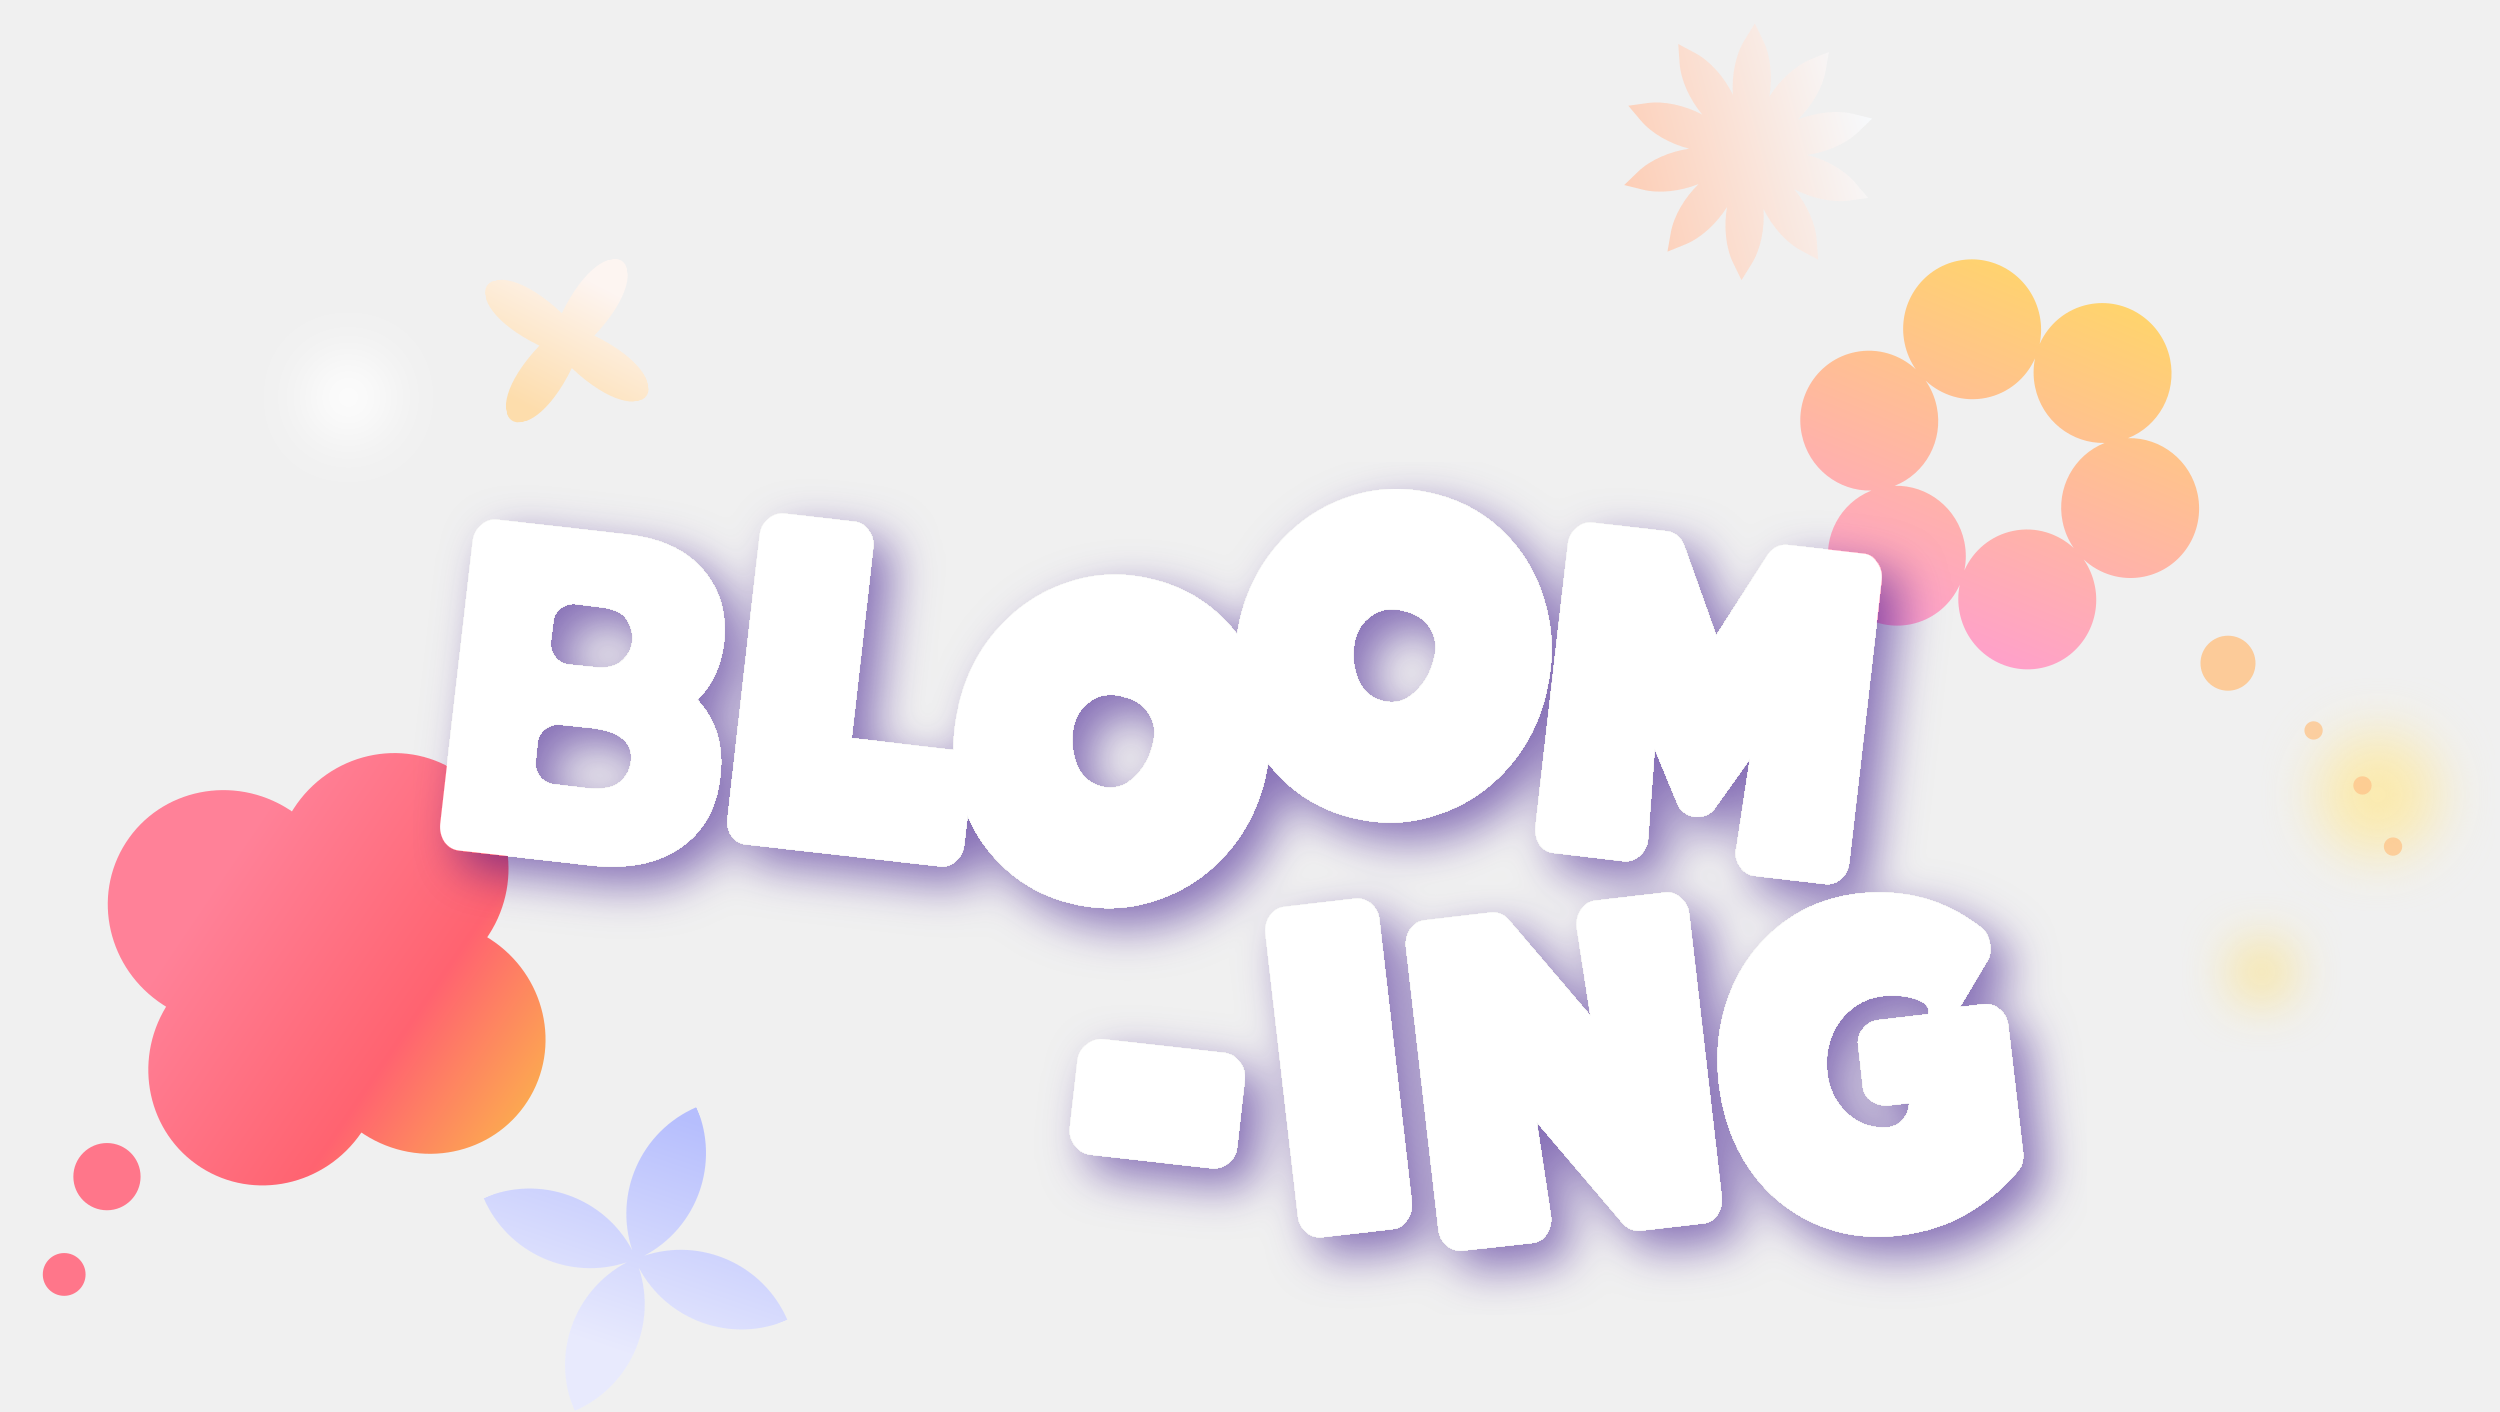
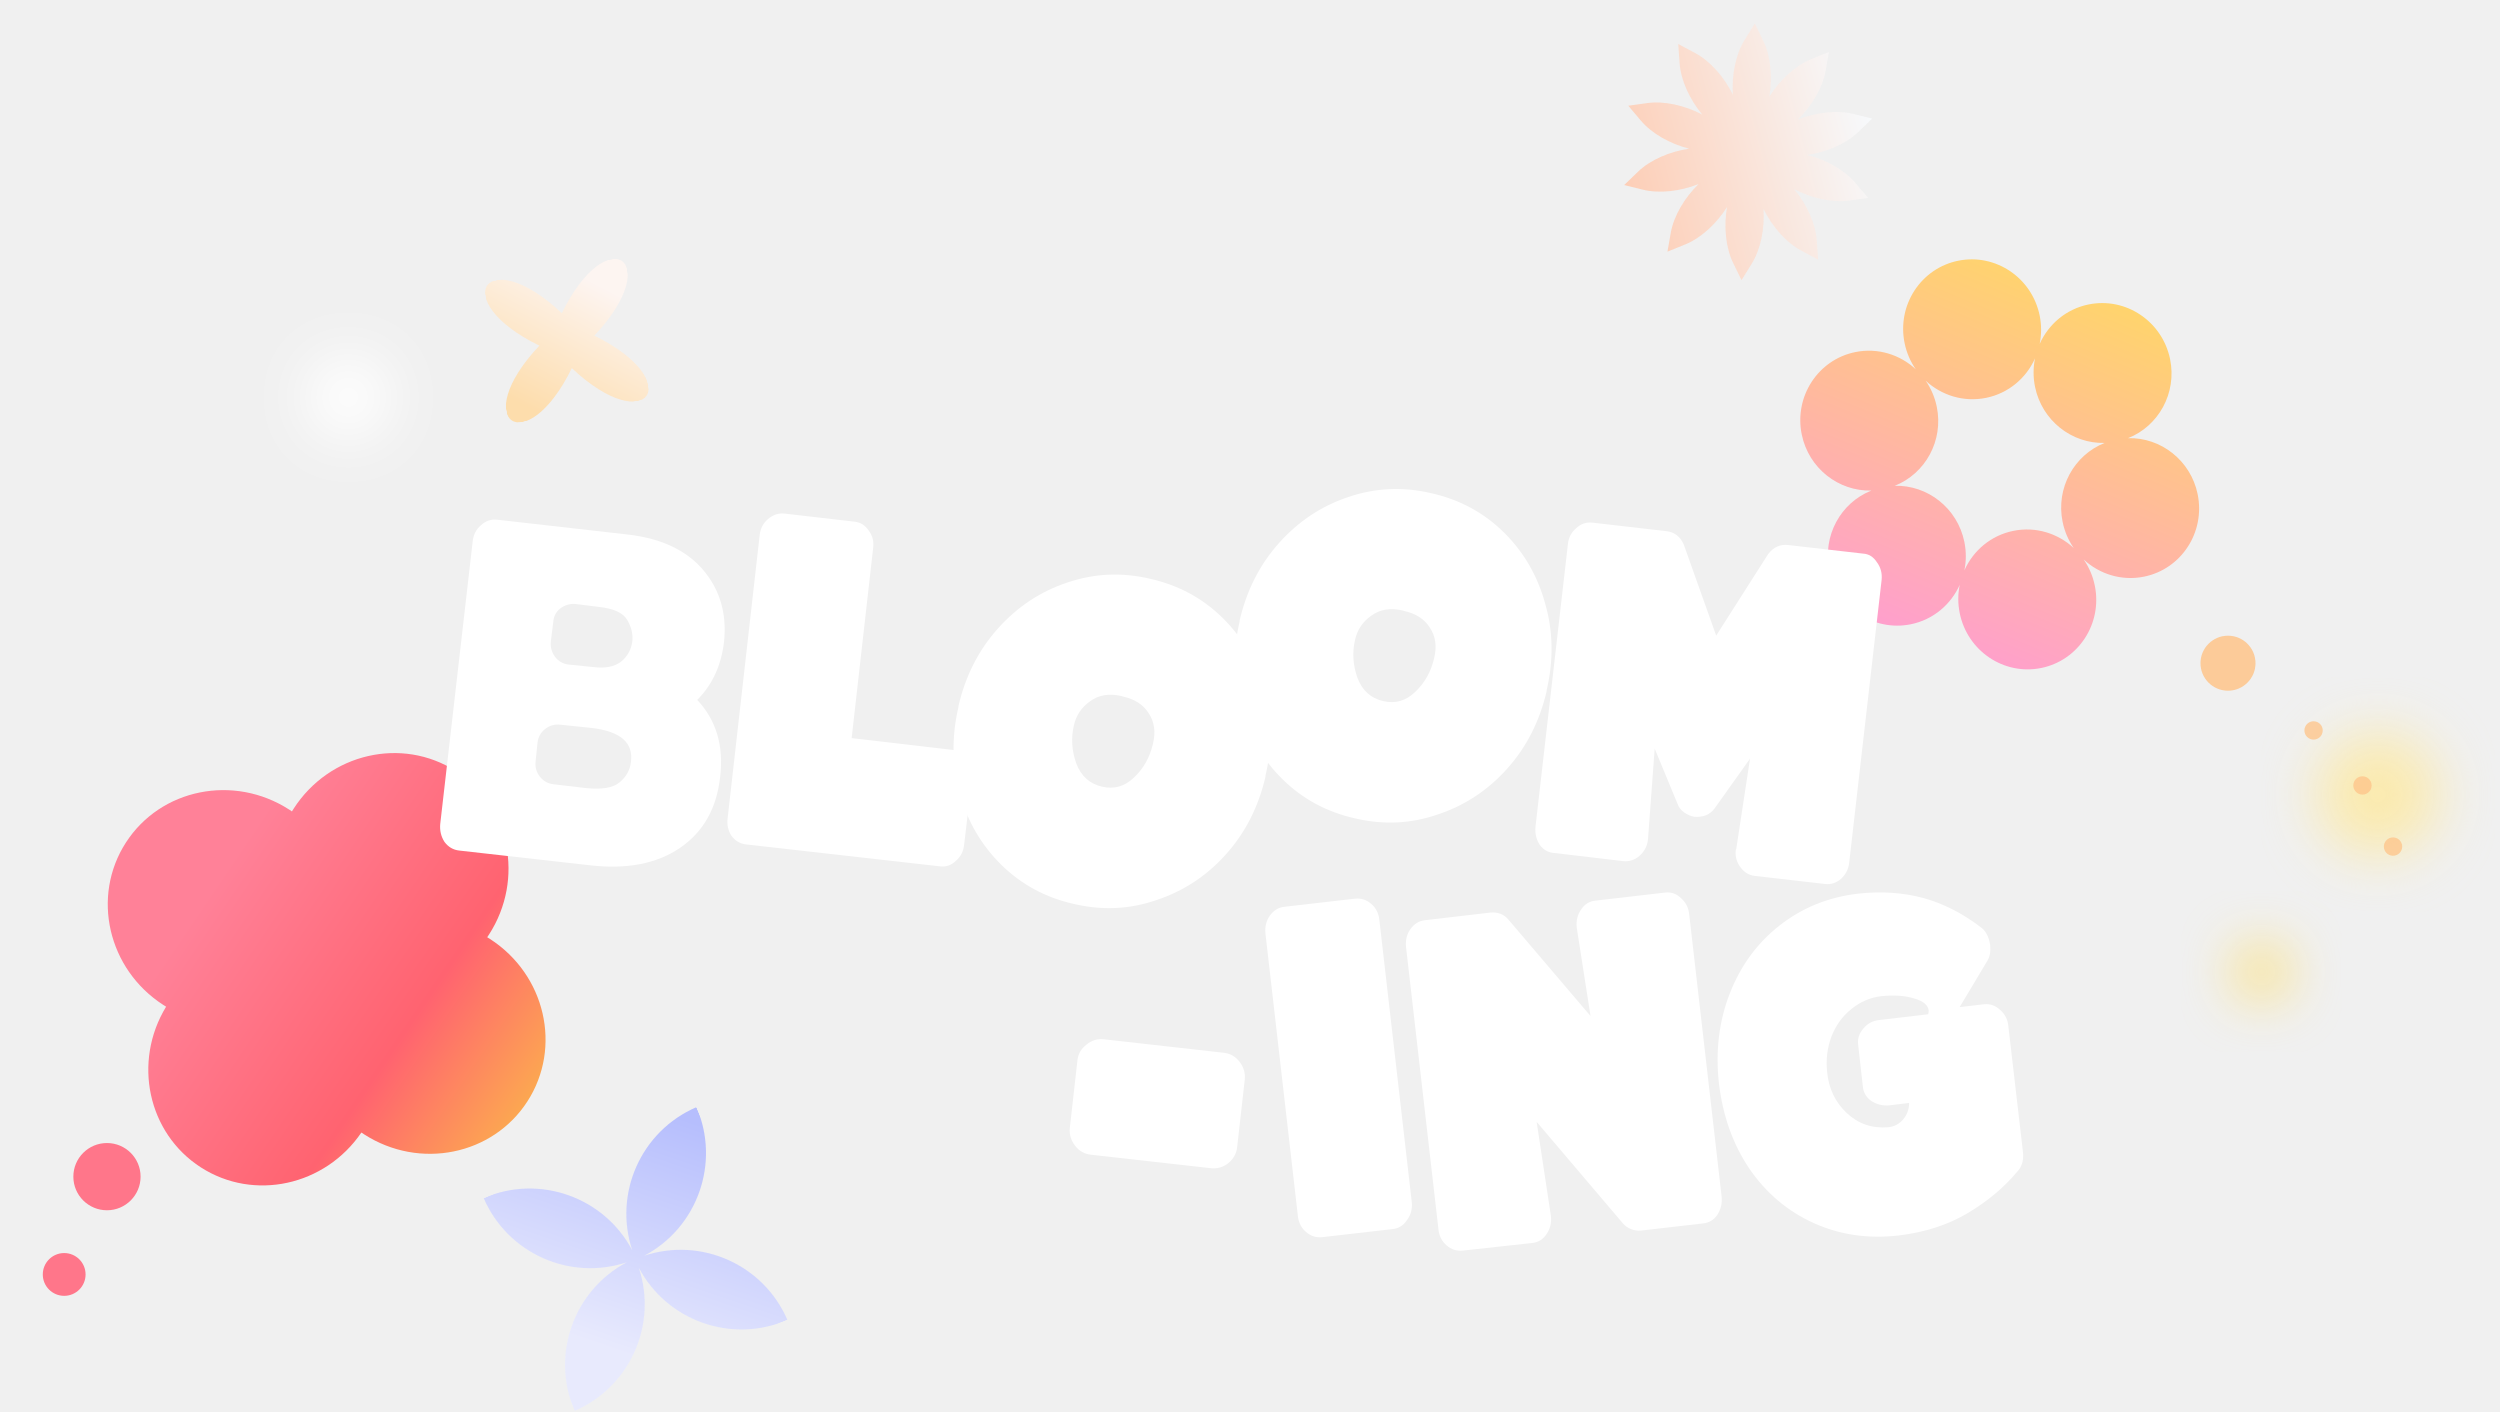
<svg xmlns="http://www.w3.org/2000/svg" width="409" height="231" viewBox="0 0 409 231" fill="none">
  <g filter="url(#filter0_f_2607_4921)">
    <circle cx="389" cy="130" r="10" fill="#FFE897" fill-opacity="0.75" />
  </g>
  <circle cx="1.5" cy="1.5" r="1.5" transform="matrix(1 0 0 -1 385 130)" fill="#FEC489" fill-opacity="0.76" />
  <circle cx="1.5" cy="1.5" r="1.5" transform="matrix(1 0 0 -1 390 140)" fill="#FEC489" fill-opacity="0.76" />
  <path d="M20.594 137.849C26.28 129.023 38.244 126.606 47.315 132.451C47.465 132.548 47.613 132.648 47.761 132.749C47.853 132.596 47.948 132.444 48.045 132.293C53.89 123.222 65.783 120.479 74.608 126.166C83.433 131.853 85.85 143.816 80.005 152.887C79.908 153.037 79.808 153.187 79.708 153.334C79.86 153.426 80.012 153.52 80.163 153.617C89.234 159.462 91.977 171.355 86.29 180.18C80.603 189.006 68.64 191.422 59.569 185.577C59.419 185.48 59.27 185.382 59.123 185.282C53.183 194.004 41.532 196.57 32.849 190.975C24.165 185.38 21.685 173.709 27.174 164.695C27.022 164.603 26.871 164.508 26.721 164.411C17.65 158.566 14.907 146.674 20.594 137.849Z" fill="url(#paint0_linear_2607_4921)" />
  <g filter="url(#filter1_f_2607_4921)">
    <circle cx="57" cy="65" r="7" fill="white" />
  </g>
  <g clip-path="url(#clip0_2607_4921)">
    <mask id="mask0_2607_4921" style="mask-type:luminance" maskUnits="userSpaceOnUse" x="79" y="42" width="28" height="28">
      <path d="M106.464 65.235L83.23 69.464L79 46.23L102.235 42L106.464 65.235Z" fill="white" />
    </mask>
    <g mask="url(#mask0_2607_4921)">
      <path d="M91.916 51.237C79.534 39.56 72.95 49.074 88.24 56.55C76.559 68.935 86.073 75.515 93.552 60.226C105.935 71.905 112.518 62.389 97.229 54.914C108.897 42.53 99.383 35.947 91.916 51.237Z" fill="url(#paint1_linear_2607_4921)" fill-opacity="0.86" />
    </g>
  </g>
  <g clip-path="url(#clip1_2607_4921)">
    <mask id="mask1_2607_4921" style="mask-type:luminance" maskUnits="userSpaceOnUse" x="79" y="181" width="50" height="50">
      <path d="M113.89 181L79 196.056L94.056 230.946L128.946 215.89L113.89 181Z" fill="white" />
    </mask>
    <g mask="url(#mask1_2607_4921)">
      <path fill-rule="evenodd" clip-rule="evenodd" d="M103.427 204.523C98.833 195.865 88.281 192.051 79.125 196.002C83.057 205.116 93.274 209.581 102.523 206.519C93.865 211.112 90.051 221.665 94.002 230.821C103.116 226.889 107.581 216.672 104.519 207.423C109.113 216.081 119.665 219.895 128.821 215.944C124.889 206.83 114.672 202.364 105.423 205.427C114.081 200.833 117.895 190.281 113.944 181.125C104.83 185.057 100.365 195.274 103.427 204.523ZM103.973 205.973L103.974 205.973L103.973 205.972C103.973 205.972 103.972 205.973 103.972 205.973L103.973 205.973Z" fill="url(#paint2_linear_2607_4921)" fill-opacity="0.9" />
    </g>
  </g>
  <g filter="url(#filter2_f_2607_4921)">
    <circle cx="370" cy="159" r="4" fill="#FFDC5E" />
  </g>
  <circle cx="364.5" cy="108.5" r="4.5" fill="#FEC489" fill-opacity="0.84" />
  <circle cx="1.5" cy="1.5" r="1.5" transform="matrix(1 0 0 -1 377 121)" fill="#FEC489" fill-opacity="0.76" />
  <circle cx="17.5" cy="192.5" r="5.5" fill="#FF768A" />
  <circle cx="3.5" cy="3.5" r="3.5" transform="matrix(1 0 0 -1 7 212)" fill="#FF768A" />
  <g clip-path="url(#clip2_2607_4921)">
    <path fill-rule="evenodd" clip-rule="evenodd" d="M333.69 56.266C333.996 54.779 334.012 53.203 333.688 51.617C332.423 45.422 326.452 41.411 320.35 42.657C314.248 43.902 310.326 49.934 311.591 56.128C311.915 57.714 312.547 59.157 313.412 60.406C310.831 58.01 307.2 56.85 303.522 57.601C297.42 58.847 293.498 64.878 294.763 71.073C295.892 76.605 300.776 80.396 306.155 80.256C301.152 82.235 298.145 87.637 299.274 93.169C300.539 99.364 306.51 103.375 312.612 102.13C316.29 101.379 319.176 98.889 320.612 95.673C320.306 97.16 320.29 98.736 320.613 100.322C321.878 106.516 327.85 110.528 333.952 109.282C340.053 108.037 343.975 102.005 342.71 95.811C342.386 94.225 341.754 92.781 340.89 91.533C343.471 93.929 347.101 95.089 350.78 94.338C356.882 93.092 360.803 87.061 359.539 80.866C358.409 75.334 353.525 71.543 348.147 71.683C353.149 69.704 356.157 64.302 355.028 58.769C353.763 52.575 347.791 48.563 341.689 49.809C338.011 50.56 335.125 53.05 333.69 56.266ZM339.262 89.656C338.398 88.407 337.765 86.964 337.442 85.377C336.312 79.845 339.319 74.443 344.322 72.464C338.944 72.604 334.06 68.813 332.93 63.281C332.607 61.694 332.623 60.119 332.929 58.631C331.493 61.847 328.608 64.337 324.929 65.088C321.251 65.839 317.62 64.68 315.039 62.283C315.903 63.532 316.536 64.975 316.86 66.561C317.989 72.094 314.982 77.496 309.979 79.475C315.357 79.335 320.242 83.126 321.371 88.658C321.695 90.245 321.679 91.82 321.373 93.308C322.808 90.091 325.694 87.601 329.372 86.85C333.05 86.1 336.681 87.259 339.262 89.656Z" fill="url(#paint3_linear_2607_4921)" />
  </g>
  <path d="M283.496 15.48C282.076 12.591 279.784 9.989 277.337 8.682L274.559 7.198L274.783 10.341C274.981 13.11 276.423 16.265 278.483 18.738C275.639 17.236 272.257 16.478 269.511 16.861L266.394 17.294L268.421 19.707C270.206 21.832 273.225 23.536 276.342 24.326C273.16 24.784 269.981 26.161 267.985 28.086L265.719 30.272L268.774 31.032C271.465 31.701 274.907 31.304 277.891 30.109C275.587 32.352 273.825 35.338 273.341 38.071L272.792 41.173L275.709 39.99C278.278 38.948 280.828 36.602 282.539 33.878C281.993 37.05 282.321 40.503 283.534 43L284.911 45.835L286.575 43.161C288.041 40.805 288.725 37.405 288.511 34.194C289.93 37.082 292.223 39.685 294.67 40.992L297.448 42.475L297.224 39.332C297.026 36.563 295.583 33.408 293.524 30.935C296.368 32.438 299.75 33.195 302.496 32.813L305.613 32.379L303.586 29.967C301.801 27.842 298.782 26.137 295.665 25.347C298.847 24.89 302.026 23.512 304.022 21.587L306.288 19.402L303.233 18.642C300.541 17.973 297.099 18.369 294.115 19.564C296.42 17.322 298.182 14.336 298.666 11.603L299.215 8.5L296.298 9.683C293.729 10.725 291.179 13.072 289.467 15.795C290.014 12.624 289.686 9.17 288.473 6.673L287.095 3.839L285.431 6.513C283.966 8.868 283.281 12.268 283.496 15.48Z" fill="url(#paint4_linear_2607_4921)" fill-opacity="0.87" />
-   <g filter="url(#filter3_d_2607_4921)">
-     <path d="M310.616 202.126C305.624 202.698 300.996 202.022 296.732 200.098C292.468 198.174 288.958 195.21 286.202 191.206C283.498 187.202 281.834 182.522 281.21 177.166C280.638 171.914 281.236 167.026 283.004 162.502C284.772 157.978 287.476 154.286 291.116 151.426C294.808 148.514 299.098 146.772 303.986 146.2C307.782 145.784 311.318 146.018 314.594 146.902C317.87 147.786 321.042 149.398 324.11 151.738C324.89 152.31 325.384 153.272 325.592 154.624C325.696 155.664 325.54 156.522 325.124 157.198L320.6 164.764L324.578 164.296C325.566 164.192 326.45 164.504 327.23 165.232C328.01 165.908 328.452 166.766 328.556 167.806L330.974 188.632C331.078 189.932 330.74 190.972 329.96 191.752C327.828 194.3 325.15 196.536 321.926 198.46C318.702 200.384 314.932 201.606 310.616 202.126ZM308.9 184.42C309.888 184.316 310.694 183.9 311.318 183.172C311.994 182.392 312.332 181.482 312.332 180.442L309.134 180.832C308.042 180.936 307.054 180.702 306.17 180.13C305.338 179.558 304.87 178.778 304.766 177.79L303.986 170.848C303.882 169.912 304.168 169.054 304.844 168.274C305.52 167.442 306.404 166.974 307.496 166.87L315.452 165.934C315.504 165.726 315.53 165.518 315.53 165.31C315.426 164.426 314.646 163.776 313.19 163.36C311.734 162.892 309.94 162.762 307.808 162.97C305.988 163.178 304.35 163.88 302.894 165.076C301.438 166.22 300.346 167.728 299.618 169.6C298.942 171.42 298.708 173.344 298.916 175.372C299.176 178.076 300.242 180.312 302.114 182.08C303.986 183.848 306.248 184.628 308.9 184.42Z" fill="white" />
-     <path d="M239.306 204.598C238.318 204.702 237.434 204.416 236.654 203.74C235.874 203.064 235.432 202.18 235.328 201.088L230.024 154.912C229.92 153.82 230.154 152.858 230.726 152.026C231.35 151.142 232.156 150.648 233.144 150.544L243.83 149.296C245.078 149.192 246.066 149.582 246.794 150.466L260.21 166.222L257.948 151.714C257.844 150.622 258.078 149.66 258.65 148.828C259.222 147.944 260.002 147.45 260.99 147.346L272.456 146.019C273.444 145.916 274.302 146.228 275.03 146.956C275.81 147.632 276.252 148.516 276.356 149.608L281.66 195.784C281.764 196.876 281.53 197.864 280.958 198.748C280.386 199.58 279.606 200.048 278.618 200.152L268.478 201.322C267.906 201.374 267.36 201.296 266.84 201.088C266.32 200.88 265.878 200.568 265.514 200.152L251.396 183.538L253.736 198.982C253.84 200.074 253.606 201.036 253.034 201.868C252.462 202.752 251.682 203.246 250.694 203.35L239.306 204.598Z" fill="white" />
-     <path d="M216.306 202.401C215.318 202.505 214.434 202.219 213.654 201.543C212.874 200.867 212.432 199.983 212.328 198.891L207.024 152.715C206.92 151.623 207.154 150.661 207.726 149.829C208.35 148.945 209.156 148.451 210.144 148.347L221.688 147.021C222.676 146.917 223.56 147.203 224.34 147.879C225.12 148.555 225.562 149.439 225.666 150.531L230.97 196.707C231.074 197.799 230.814 198.761 230.19 199.593C229.618 200.477 228.838 200.971 227.85 201.075L216.306 202.401Z" fill="white" />
-     <path d="M178.531 188.917C177.439 188.813 176.555 188.319 175.879 187.435C175.203 186.551 174.917 185.589 175.021 184.549L176.269 173.473C176.373 172.433 176.867 171.575 177.751 170.899C178.635 170.171 179.623 169.885 180.715 170.041L200.137 172.225C201.229 172.329 202.113 172.823 202.789 173.707C203.465 174.591 203.751 175.553 203.647 176.593L202.399 187.669C202.295 188.709 201.801 189.593 200.917 190.321C200.033 190.997 199.045 191.257 197.953 191.101L178.531 188.917Z" fill="white" />
-     <path d="M254.326 139.554C253.338 139.502 252.532 139.06 251.908 138.228C251.336 137.344 251.102 136.356 251.206 135.264L256.51 89.01C256.614 87.97 257.056 87.112 257.836 86.436C258.616 85.708 259.5 85.396 260.488 85.5L272.656 86.904C273.956 87.06 274.892 87.788 275.464 89.088L280.768 103.986L289.27 90.648C290.154 89.504 291.246 89.01 292.546 89.166L304.792 90.57C305.728 90.622 306.482 91.09 307.054 91.974C307.678 92.806 307.938 93.768 307.834 94.86L302.53 141.114C302.426 142.154 301.984 143.038 301.204 143.766C300.424 144.442 299.566 144.728 298.63 144.624L287.086 143.298C286.15 143.194 285.37 142.726 284.746 141.894C284.122 141.062 283.862 140.126 283.966 139.086L284.044 138.93L286.306 124.11L280.534 132.222C280.17 132.742 279.676 133.132 279.052 133.392C278.48 133.6 277.856 133.678 277.18 133.626C276.608 133.522 276.062 133.288 275.542 132.924C275.022 132.56 274.658 132.092 274.45 131.52L270.706 122.472L269.614 137.292C269.51 138.384 269.042 139.294 268.21 140.022C267.43 140.698 266.546 140.984 265.558 140.88L254.326 139.554Z" fill="white" />
-     <path d="M221.679 133.884C217.051 132.844 213.099 130.712 209.823 127.488C206.547 124.264 204.285 120.39 203.037 115.866C201.737 111.29 201.659 106.558 202.803 101.67V101.514C203.947 96.574 206.105 92.336 209.277 88.8C212.449 85.264 216.219 82.768 220.587 81.312C225.007 79.804 229.531 79.596 234.159 80.688C238.787 81.728 242.739 83.86 246.015 87.084C249.291 90.308 251.553 94.208 252.801 98.784C254.101 103.308 254.179 108.014 253.035 112.902V113.058C251.891 117.998 249.733 122.236 246.561 125.772C243.389 129.308 239.593 131.804 235.173 133.26C230.805 134.768 226.307 134.976 221.679 133.884ZM226.281 114.696C228.257 115.164 229.999 114.67 231.507 113.214C233.067 111.758 234.107 109.912 234.627 107.676C235.095 105.752 234.861 104.088 233.925 102.684C233.041 101.28 231.637 100.37 229.713 99.954L229.479 99.876C227.451 99.408 225.735 99.694 224.331 100.734C222.927 101.722 222.043 103.048 221.679 104.712C221.211 106.74 221.341 108.794 222.069 110.874C222.849 112.954 224.253 114.228 226.281 114.696Z" fill="white" />
-     <path d="M175.679 147.884C171.051 146.844 167.099 144.712 163.823 141.488C160.547 138.264 158.285 134.39 157.037 129.866C155.737 125.29 155.659 120.558 156.803 115.67V115.514C157.947 110.574 160.105 106.336 163.277 102.8C166.449 99.264 170.219 96.768 174.587 95.312C179.007 93.804 183.531 93.596 188.159 94.688C192.787 95.728 196.739 97.86 200.015 101.084C203.291 104.308 205.553 108.208 206.801 112.784C208.101 117.308 208.179 122.014 207.035 126.902V127.058C205.891 131.998 203.733 136.236 200.561 139.772C197.389 143.308 193.593 145.804 189.173 147.26C184.805 148.768 180.307 148.976 175.679 147.884ZM180.281 128.696C182.257 129.164 183.999 128.67 185.507 127.214C187.067 125.758 188.107 123.912 188.627 121.676C189.095 119.752 188.861 118.088 187.925 116.684C187.041 115.28 185.637 114.37 183.713 113.954L183.479 113.876C181.451 113.408 179.735 113.694 178.331 114.734C176.927 115.722 176.043 117.048 175.679 118.712C175.211 120.74 175.341 122.794 176.069 124.874C176.849 126.954 178.253 128.228 180.281 128.696Z" fill="white" />
-     <path d="M122.092 138.152C121.104 138.048 120.298 137.58 119.674 136.748C119.102 135.864 118.894 134.876 119.05 133.784L124.276 87.608C124.38 86.516 124.822 85.632 125.602 84.956C126.434 84.228 127.344 83.915 128.332 84.019L139.798 85.346C140.786 85.45 141.566 85.944 142.138 86.828C142.762 87.659 142.996 88.621 142.84 89.713L139.33 120.758L156.022 122.708C157.01 122.76 157.79 123.228 158.362 124.112C158.934 124.944 159.168 125.88 159.064 126.92L157.738 138.152C157.634 139.244 157.192 140.128 156.412 140.804C155.684 141.532 154.826 141.844 153.838 141.74L122.092 138.152Z" fill="white" />
-     <path d="M75.144 139.152C74.156 139.048 73.35 138.58 72.726 137.748C72.154 136.864 71.92 135.876 72.024 134.784L77.328 88.608C77.432 87.516 77.874 86.632 78.654 85.956C79.434 85.228 80.318 84.915 81.306 85.019L102.6 87.438C108.684 88.114 113.104 90.401 115.86 94.302C118.044 97.37 118.902 100.983 118.434 105.144C117.966 108.94 116.51 112.06 114.066 114.503C117.186 117.832 118.434 122.043 117.81 127.139C117.238 132.287 115.028 136.162 111.18 138.762C107.384 141.31 102.522 142.246 96.594 141.569L75.144 139.152ZM95.892 128.934C98.492 129.194 100.312 128.882 101.352 127.998C102.444 127.114 103.068 125.995 103.224 124.643C103.64 121.523 101.534 119.677 96.906 119.105L91.68 118.56C90.744 118.456 89.912 118.69 89.184 119.262C88.456 119.834 88.04 120.587 87.936 121.523L87.624 124.565C87.52 125.501 87.754 126.334 88.326 127.062C88.898 127.79 89.652 128.206 90.588 128.31L95.892 128.934ZM96.984 109.121C98.96 109.381 100.494 109.095 101.586 108.263C102.678 107.379 103.302 106.235 103.458 104.832C103.562 103.688 103.276 102.543 102.6 101.399C101.924 100.255 100.39 99.553 97.998 99.293L94.254 98.826C93.318 98.722 92.46 98.956 91.68 99.528C90.952 100.099 90.562 100.853 90.51 101.789L90.12 104.91C90.016 105.846 90.25 106.704 90.822 107.483C91.394 108.211 92.148 108.627 93.084 108.731L96.984 109.121Z" fill="white" />
-   </g>
+   <path d="M310.616 202.126C305.624 202.698 300.996 202.022 296.732 200.098C292.468 198.174 288.958 195.21 286.202 191.206C283.498 187.202 281.834 182.522 281.21 177.166C280.638 171.914 281.236 167.026 283.004 162.502C284.772 157.978 287.476 154.286 291.116 151.426C294.808 148.514 299.098 146.772 303.986 146.2C307.782 145.784 311.318 146.018 314.594 146.902C317.87 147.786 321.042 149.398 324.11 151.738C324.89 152.31 325.384 153.272 325.592 154.624C325.696 155.664 325.54 156.522 325.124 157.198L320.6 164.764L324.578 164.296C325.566 164.192 326.45 164.504 327.23 165.232C328.01 165.908 328.452 166.766 328.556 167.806L330.974 188.632C331.078 189.932 330.74 190.972 329.96 191.752C327.828 194.3 325.15 196.536 321.926 198.46C318.702 200.384 314.932 201.606 310.616 202.126ZM308.9 184.42C309.888 184.316 310.694 183.9 311.318 183.172C311.994 182.392 312.332 181.482 312.332 180.442L309.134 180.832C308.042 180.936 307.054 180.702 306.17 180.13C305.338 179.558 304.87 178.778 304.766 177.79L303.986 170.848C303.882 169.912 304.168 169.054 304.844 168.274C305.52 167.442 306.404 166.974 307.496 166.87L315.452 165.934C315.504 165.726 315.53 165.518 315.53 165.31C315.426 164.426 314.646 163.776 313.19 163.36C311.734 162.892 309.94 162.762 307.808 162.97C305.988 163.178 304.35 163.88 302.894 165.076C301.438 166.22 300.346 167.728 299.618 169.6C298.942 171.42 298.708 173.344 298.916 175.372C299.176 178.076 300.242 180.312 302.114 182.08C303.986 183.848 306.248 184.628 308.9 184.42Z" fill="white" />
+   <path d="M239.306 204.598C238.318 204.702 237.434 204.416 236.654 203.74C235.874 203.064 235.432 202.18 235.328 201.088L230.024 154.912C229.92 153.82 230.154 152.858 230.726 152.026C231.35 151.142 232.156 150.648 233.144 150.544L243.83 149.296C245.078 149.192 246.066 149.582 246.794 150.466L260.21 166.222L257.948 151.714C257.844 150.622 258.078 149.66 258.65 148.828C259.222 147.944 260.002 147.45 260.99 147.346L272.456 146.019C273.444 145.916 274.302 146.228 275.03 146.956C275.81 147.632 276.252 148.516 276.356 149.608L281.66 195.784C281.764 196.876 281.53 197.864 280.958 198.748C280.386 199.58 279.606 200.048 278.618 200.152L268.478 201.322C267.906 201.374 267.36 201.296 266.84 201.088C266.32 200.88 265.878 200.568 265.514 200.152L251.396 183.538L253.736 198.982C253.84 200.074 253.606 201.036 253.034 201.868C252.462 202.752 251.682 203.246 250.694 203.35L239.306 204.598Z" fill="white" />
+   <path d="M216.306 202.401C215.318 202.505 214.434 202.219 213.654 201.543C212.874 200.867 212.432 199.983 212.328 198.891L207.024 152.715C206.92 151.623 207.154 150.661 207.726 149.829C208.35 148.945 209.156 148.451 210.144 148.347L221.688 147.021C222.676 146.917 223.56 147.203 224.34 147.879C225.12 148.555 225.562 149.439 225.666 150.531L230.97 196.707C231.074 197.799 230.814 198.761 230.19 199.593C229.618 200.477 228.838 200.971 227.85 201.075L216.306 202.401Z" fill="white" />
+   <path d="M178.531 188.917C177.439 188.813 176.555 188.319 175.879 187.435C175.203 186.551 174.917 185.589 175.021 184.549L176.269 173.473C176.373 172.433 176.867 171.575 177.751 170.899C178.635 170.171 179.623 169.885 180.715 170.041L200.137 172.225C201.229 172.329 202.113 172.823 202.789 173.707C203.465 174.591 203.751 175.553 203.647 176.593L202.399 187.669C202.295 188.709 201.801 189.593 200.917 190.321C200.033 190.997 199.045 191.257 197.953 191.101L178.531 188.917Z" fill="white" />
+   <path d="M254.326 139.554C253.338 139.502 252.532 139.06 251.908 138.228C251.336 137.344 251.102 136.356 251.206 135.264L256.51 89.01C256.614 87.97 257.056 87.112 257.836 86.436C258.616 85.708 259.5 85.396 260.488 85.5L272.656 86.904C273.956 87.06 274.892 87.788 275.464 89.088L280.768 103.986L289.27 90.648C290.154 89.504 291.246 89.01 292.546 89.166L304.792 90.57C305.728 90.622 306.482 91.09 307.054 91.974C307.678 92.806 307.938 93.768 307.834 94.86L302.53 141.114C302.426 142.154 301.984 143.038 301.204 143.766C300.424 144.442 299.566 144.728 298.63 144.624L287.086 143.298C286.15 143.194 285.37 142.726 284.746 141.894C284.122 141.062 283.862 140.126 283.966 139.086L284.044 138.93L286.306 124.11L280.534 132.222C280.17 132.742 279.676 133.132 279.052 133.392C278.48 133.6 277.856 133.678 277.18 133.626C276.608 133.522 276.062 133.288 275.542 132.924C275.022 132.56 274.658 132.092 274.45 131.52L270.706 122.472L269.614 137.292C269.51 138.384 269.042 139.294 268.21 140.022C267.43 140.698 266.546 140.984 265.558 140.88L254.326 139.554Z" fill="white" />
+   <path d="M221.679 133.884C217.051 132.844 213.099 130.712 209.823 127.488C206.547 124.264 204.285 120.39 203.037 115.866C201.737 111.29 201.659 106.558 202.803 101.67V101.514C203.947 96.574 206.105 92.336 209.277 88.8C212.449 85.264 216.219 82.768 220.587 81.312C225.007 79.804 229.531 79.596 234.159 80.688C238.787 81.728 242.739 83.86 246.015 87.084C249.291 90.308 251.553 94.208 252.801 98.784C254.101 103.308 254.179 108.014 253.035 112.902V113.058C251.891 117.998 249.733 122.236 246.561 125.772C243.389 129.308 239.593 131.804 235.173 133.26C230.805 134.768 226.307 134.976 221.679 133.884ZM226.281 114.696C228.257 115.164 229.999 114.67 231.507 113.214C233.067 111.758 234.107 109.912 234.627 107.676C235.095 105.752 234.861 104.088 233.925 102.684C233.041 101.28 231.637 100.37 229.713 99.954L229.479 99.876C227.451 99.408 225.735 99.694 224.331 100.734C222.927 101.722 222.043 103.048 221.679 104.712C221.211 106.74 221.341 108.794 222.069 110.874C222.849 112.954 224.253 114.228 226.281 114.696Z" fill="white" />
+   <path d="M175.679 147.884C171.051 146.844 167.099 144.712 163.823 141.488C160.547 138.264 158.285 134.39 157.037 129.866C155.737 125.29 155.659 120.558 156.803 115.67V115.514C157.947 110.574 160.105 106.336 163.277 102.8C166.449 99.264 170.219 96.768 174.587 95.312C179.007 93.804 183.531 93.596 188.159 94.688C192.787 95.728 196.739 97.86 200.015 101.084C203.291 104.308 205.553 108.208 206.801 112.784C208.101 117.308 208.179 122.014 207.035 126.902V127.058C205.891 131.998 203.733 136.236 200.561 139.772C197.389 143.308 193.593 145.804 189.173 147.26C184.805 148.768 180.307 148.976 175.679 147.884ZM180.281 128.696C182.257 129.164 183.999 128.67 185.507 127.214C187.067 125.758 188.107 123.912 188.627 121.676C189.095 119.752 188.861 118.088 187.925 116.684C187.041 115.28 185.637 114.37 183.713 113.954L183.479 113.876C181.451 113.408 179.735 113.694 178.331 114.734C176.927 115.722 176.043 117.048 175.679 118.712C175.211 120.74 175.341 122.794 176.069 124.874C176.849 126.954 178.253 128.228 180.281 128.696Z" fill="white" />
+   <path d="M122.092 138.152C121.104 138.048 120.298 137.58 119.674 136.748C119.102 135.864 118.894 134.875 119.05 133.784L124.276 87.608C124.38 86.516 124.822 85.632 125.602 84.956C126.434 84.228 127.344 83.915 128.332 84.019L139.798 85.346C140.786 85.45 141.566 85.944 142.138 86.828C142.762 87.659 142.996 88.621 142.84 89.713L139.33 120.758L156.022 122.708C157.01 122.76 157.79 123.228 158.362 124.112C158.934 124.944 159.168 125.88 159.064 126.92L157.738 138.152C157.634 139.243 157.192 140.128 156.412 140.804C155.684 141.532 154.826 141.844 153.838 141.74L122.092 138.152Z" fill="white" />
+   <path d="M75.144 139.152C74.156 139.048 73.35 138.58 72.726 137.748C72.154 136.864 71.92 135.875 72.024 134.784L77.328 88.608C77.432 87.516 77.874 86.632 78.654 85.956C79.434 85.228 80.318 84.915 81.306 85.019L102.6 87.438C108.684 88.114 113.104 90.401 115.86 94.302C118.044 97.37 118.902 100.983 118.434 105.144C117.966 108.94 116.51 112.059 114.066 114.503C117.186 117.832 118.434 122.043 117.81 127.139C117.238 132.287 115.028 136.162 111.18 138.762C107.384 141.31 102.522 142.245 96.594 141.569L75.144 139.152ZM95.892 128.934C98.492 129.194 100.312 128.882 101.352 127.998C102.444 127.114 103.068 125.995 103.224 124.643C103.64 121.523 101.534 119.677 96.906 119.105L91.68 118.56C90.744 118.456 89.912 118.69 89.184 119.262C88.456 119.833 88.04 120.587 87.936 121.523L87.624 124.565C87.52 125.501 87.754 126.333 88.326 127.062C88.898 127.79 89.652 128.206 90.588 128.31L95.892 128.934ZM96.984 109.121C98.96 109.381 100.494 109.095 101.586 108.263C102.678 107.379 103.302 106.236 103.458 104.832C103.562 103.688 103.276 102.543 102.6 101.399C101.924 100.255 100.39 99.553 97.998 99.293L94.254 98.826C93.318 98.722 92.46 98.956 91.68 99.528C90.952 100.099 90.562 100.853 90.51 101.789L90.12 104.91C90.016 105.846 90.25 106.704 90.822 107.483C91.394 108.212 92.148 108.627 93.084 108.731L96.984 109.121Z" fill="white" />
  <defs>
    <filter id="filter0_f_2607_4921" x="369.9" y="110.9" width="38.2" height="38.2" filterUnits="userSpaceOnUse" color-interpolation-filters="sRGB">
      <feFlood flood-opacity="0" result="BackgroundImageFix" />
      <feBlend mode="normal" in="SourceGraphic" in2="BackgroundImageFix" result="shape" />
      <feGaussianBlur stdDeviation="4.55" result="effect1_foregroundBlur_2607_4921" />
    </filter>
    <filter id="filter1_f_2607_4921" x="40.9" y="48.9" width="32.2" height="32.2" filterUnits="userSpaceOnUse" color-interpolation-filters="sRGB">
      <feFlood flood-opacity="0" result="BackgroundImageFix" />
      <feBlend mode="normal" in="SourceGraphic" in2="BackgroundImageFix" result="shape" />
      <feGaussianBlur stdDeviation="4.55" result="effect1_foregroundBlur_2607_4921" />
    </filter>
    <filter id="filter2_f_2607_4921" x="356.9" y="145.9" width="26.2" height="26.2" filterUnits="userSpaceOnUse" color-interpolation-filters="sRGB">
      <feFlood flood-opacity="0" result="BackgroundImageFix" />
      <feBlend mode="normal" in="SourceGraphic" in2="BackgroundImageFix" result="shape" />
      <feGaussianBlur stdDeviation="4.55" result="effect1_foregroundBlur_2607_4921" />
-     </filter>
-     <filter id="filter3_d_2607_4921" x="67.6" y="75.6" width="273.792" height="139.418" filterUnits="userSpaceOnUse" color-interpolation-filters="sRGB">
-       <feFlood flood-opacity="0" result="BackgroundImageFix" />
-       <feColorMatrix in="SourceAlpha" type="matrix" values="0 0 0 0 0 0 0 0 0 0 0 0 0 0 0 0 0 0 127 0" result="hardAlpha" />
-       <feOffset dx="3" dy="3" />
-       <feGaussianBlur stdDeviation="3.7" />
-       <feComposite in2="hardAlpha" operator="out" />
-       <feColorMatrix type="matrix" values="0 0 0 0 0.173 0 0 0 0 0.011 0 0 0 0 0.523 0 0 0 0.54 0" />
-       <feBlend mode="normal" in2="BackgroundImageFix" result="effect1_dropShadow_2607_4921" />
-       <feBlend mode="normal" in="SourceGraphic" in2="effect1_dropShadow_2607_4921" result="shape" />
    </filter>
    <linearGradient id="paint0_linear_2607_4921" x1="20.88" y1="137.405" x2="130.652" y2="211.73" gradientUnits="userSpaceOnUse">
      <stop stop-color="#FF8198" />
      <stop offset="0.12" stop-color="#FF8198" />
      <stop offset="0.417" stop-color="#FF6370" />
      <stop offset="0.79" stop-color="#F9F62D" />
    </linearGradient>
    <linearGradient id="paint1_linear_2607_4921" x1="86.022" y1="66.675" x2="96.849" y2="46.041" gradientUnits="userSpaceOnUse">
      <stop stop-color="#FFD9A0" />
      <stop offset="1" stop-color="#FFF5F1" />
    </linearGradient>
    <linearGradient id="paint2_linear_2607_4921" x1="109.878" y1="182.731" x2="97.371" y2="219.686" gradientUnits="userSpaceOnUse">
      <stop stop-color="#B0B9FF" />
      <stop offset="1" stop-color="#E7E9FF" />
    </linearGradient>
    <linearGradient id="paint3_linear_2607_4921" x1="343.551" y1="37.92" x2="304.376" y2="132.671" gradientUnits="userSpaceOnUse">
      <stop stop-color="#FFDC5E" />
      <stop offset="1" stop-color="#FF87F9" />
    </linearGradient>
    <linearGradient id="paint4_linear_2607_4921" x1="265.719" y1="30.272" x2="306.288" y2="19.401" gradientUnits="userSpaceOnUse">
      <stop stop-color="#FFC9AE" />
      <stop offset="1" stop-color="#F8FBFE" />
    </linearGradient>
    <clipPath id="clip0_2607_4921">
      <rect width="23.617" height="23.617" fill="white" transform="matrix(0.983833 -0.17909 -0.17909 -0.983833 83.2295 69.4644)" />
    </clipPath>
    <clipPath id="clip1_2607_4921">
      <rect width="38" height="38" fill="white" transform="translate(79 196.056) rotate(-23.341)" />
    </clipPath>
    <clipPath id="clip2_2607_4921">
      <rect width="68" height="68" fill="white" transform="translate(286.886 49.4883) rotate(-11.5385)" />
    </clipPath>
  </defs>
</svg>
